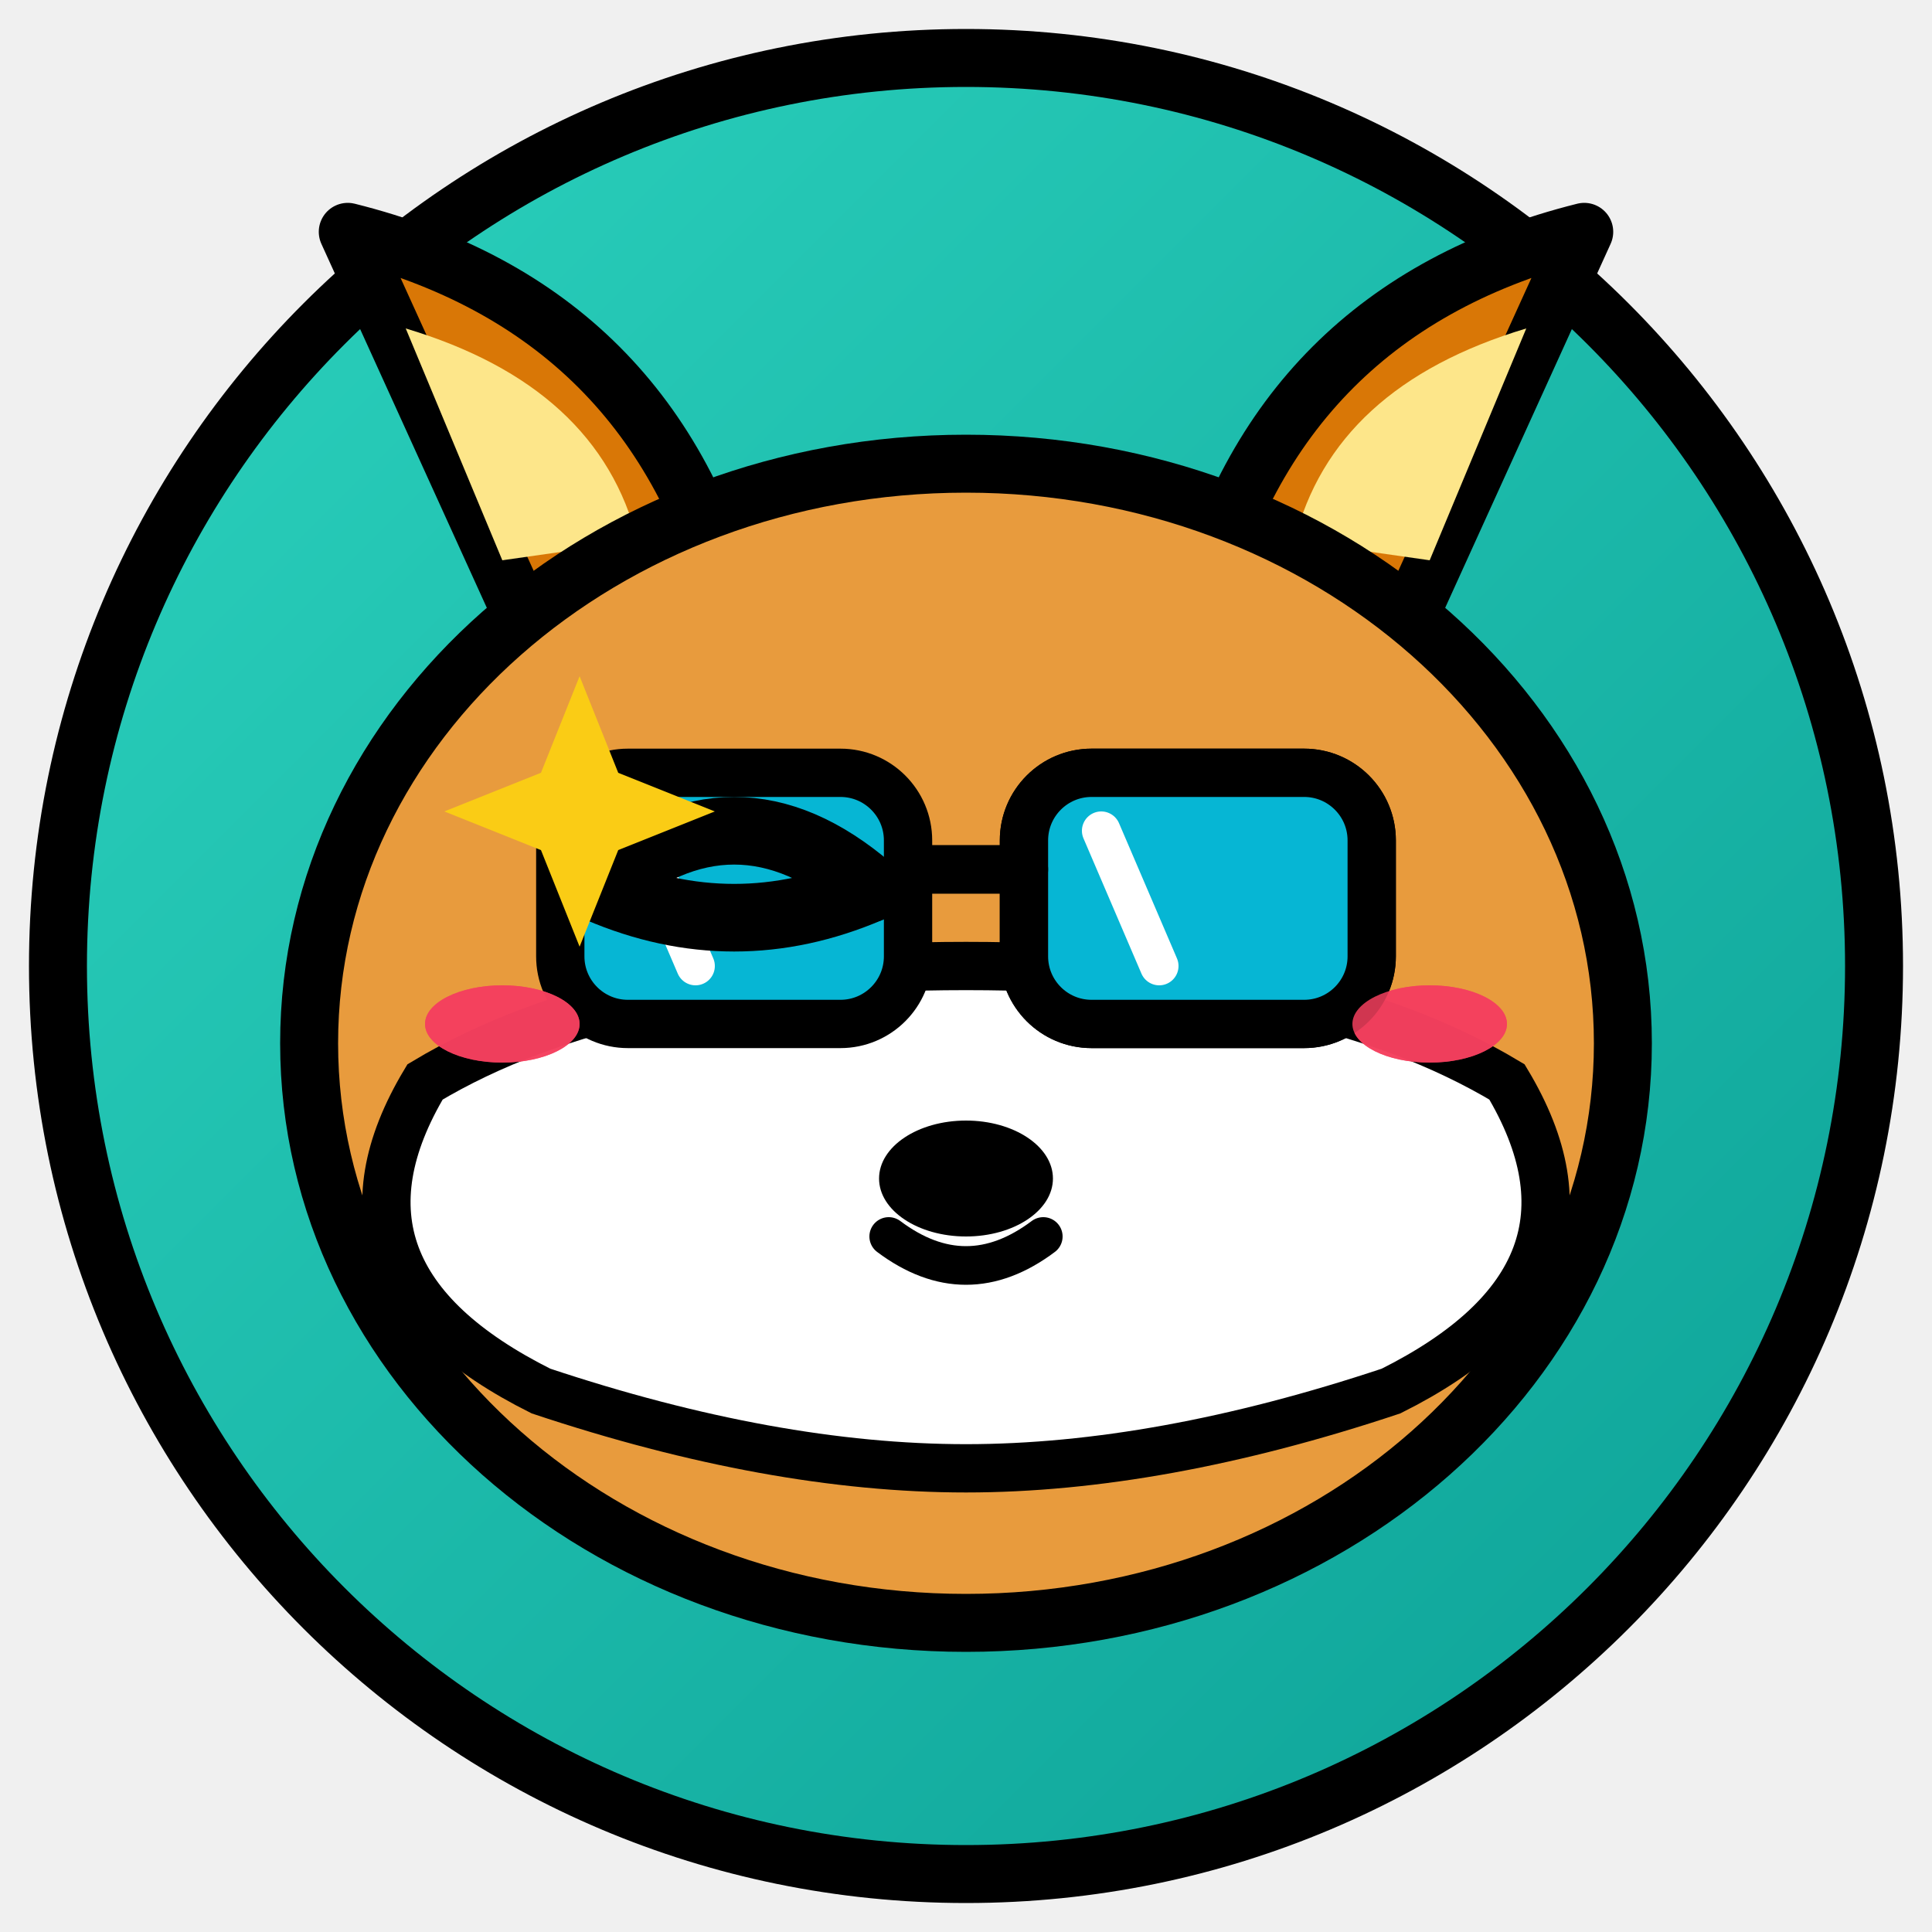
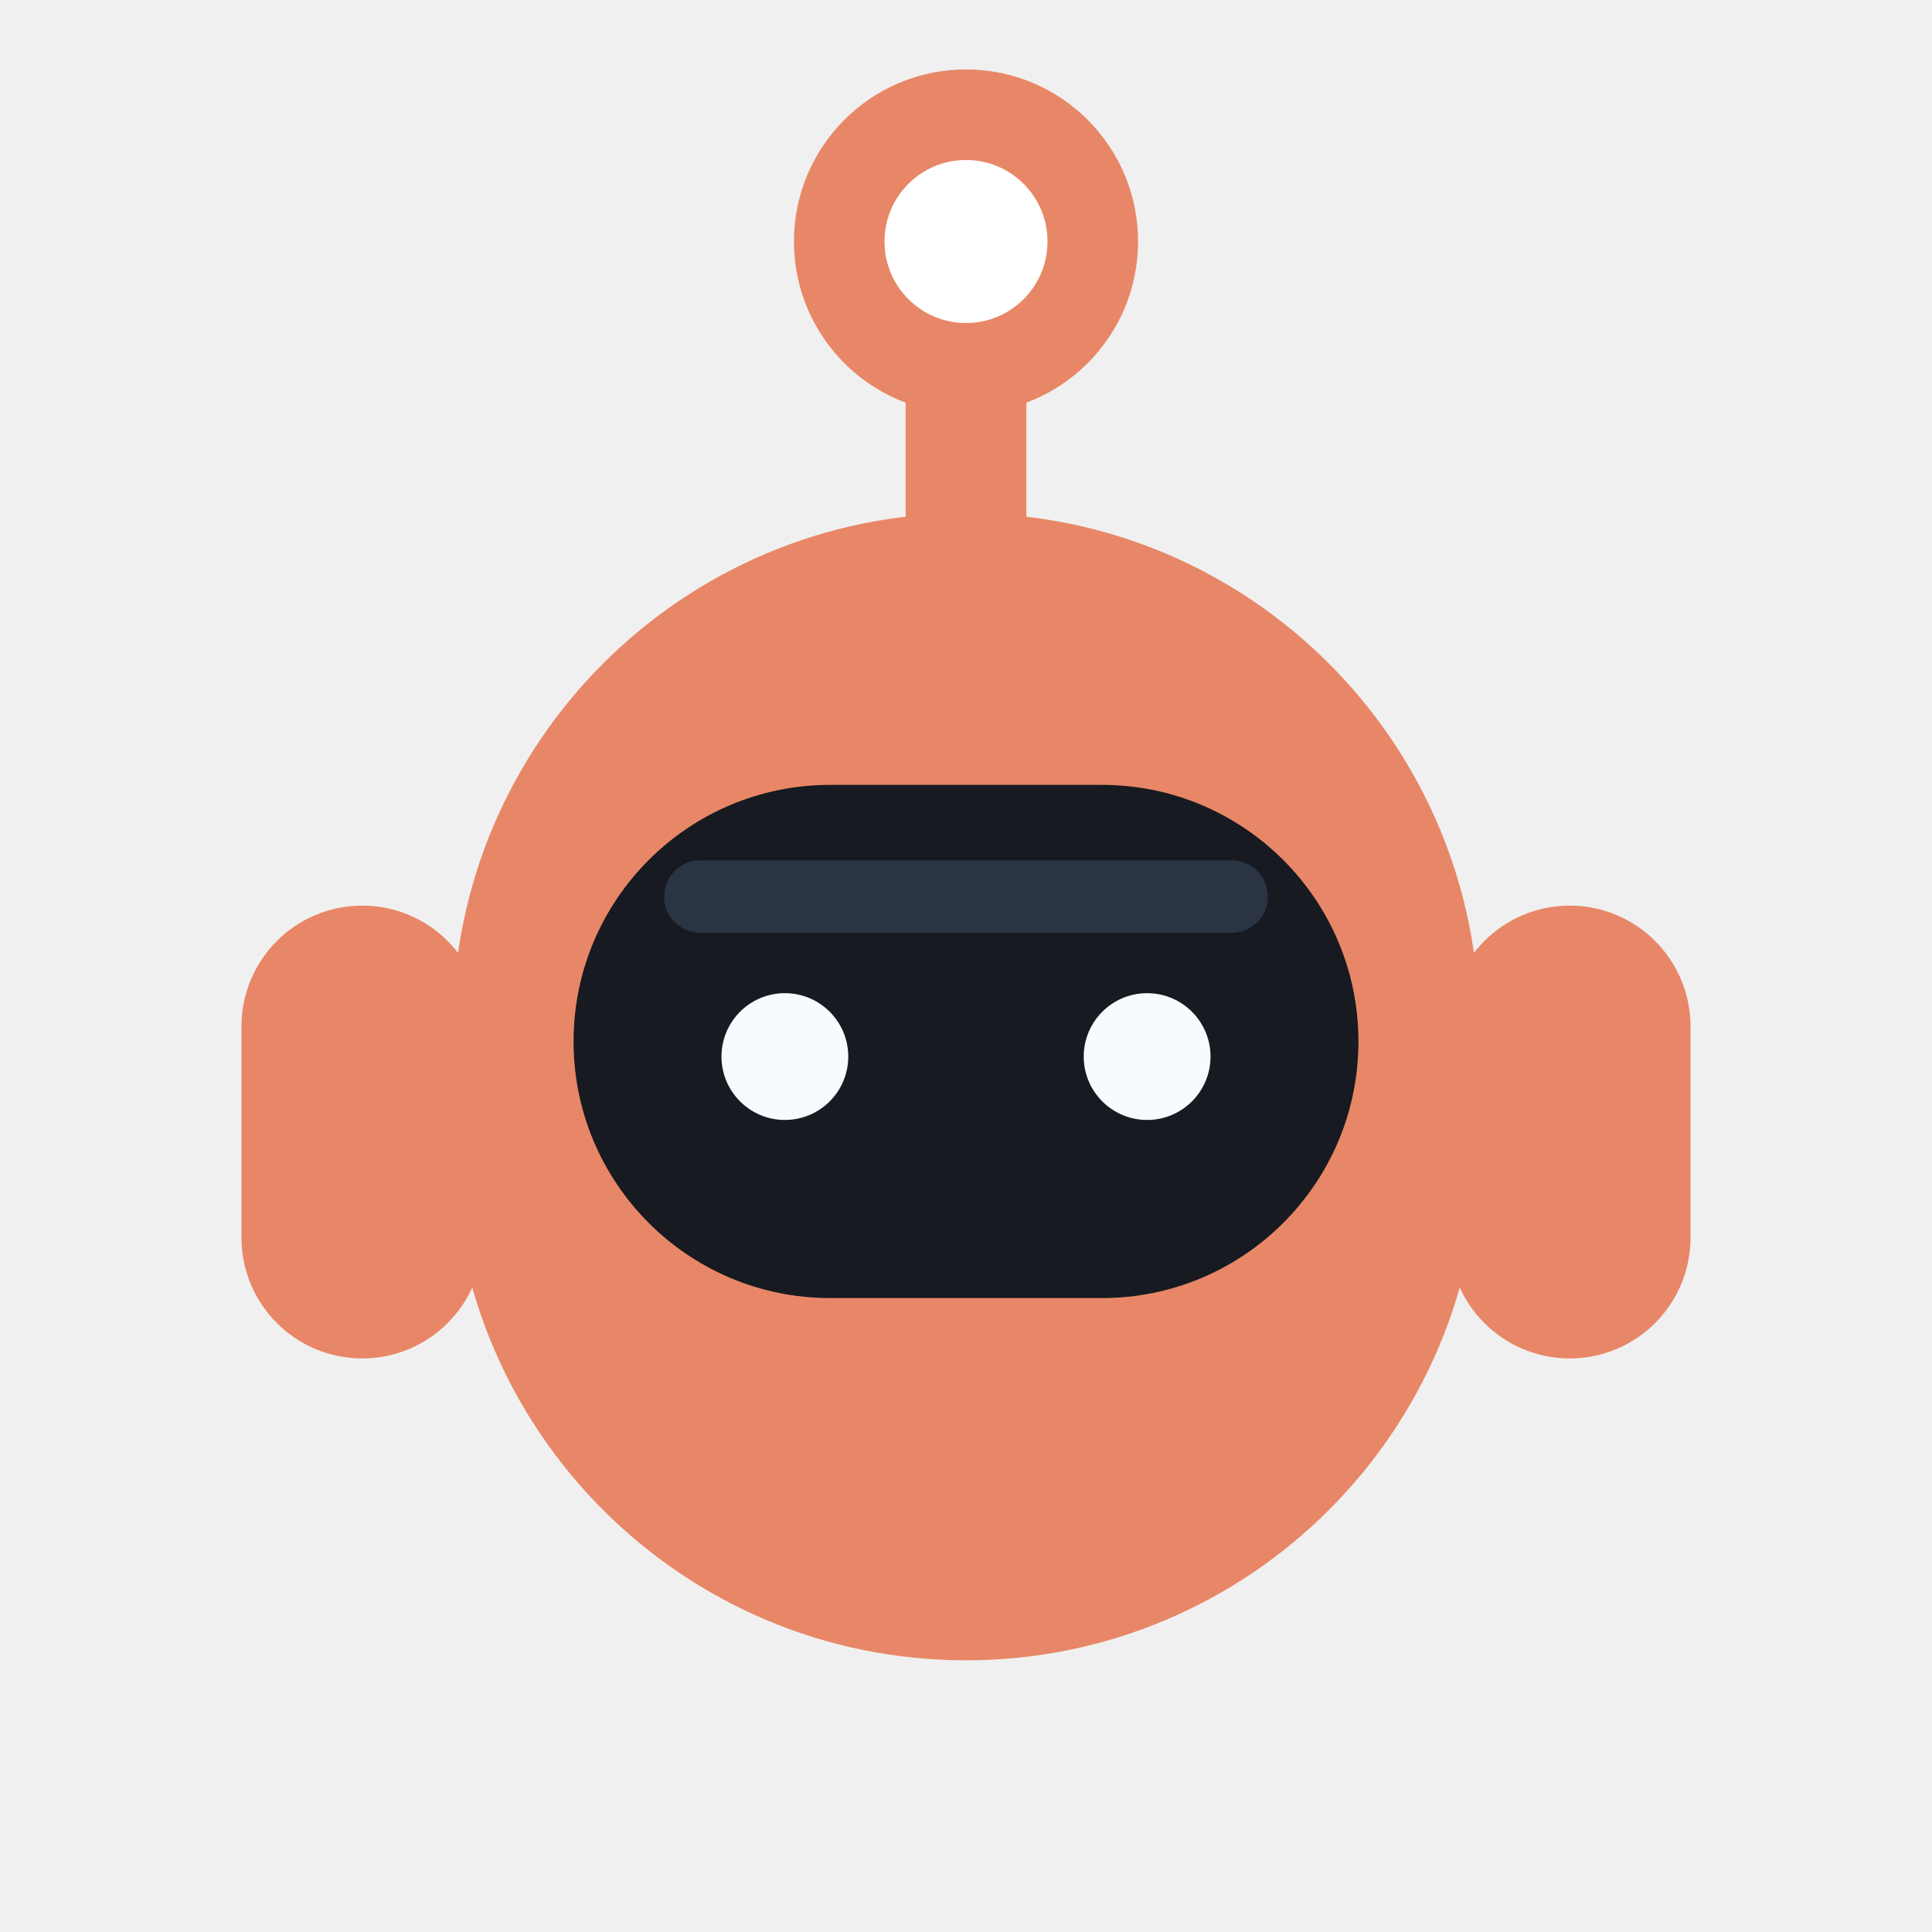
- <svg xmlns="http://www.w3.org/2000/svg" role="img" aria-label="Shiba Mascot Logo" viewBox="0 0 100 100" width="44" height="44" fill="none" class="shiba-mascot-svg">
-   <defs>
-     <clipPath id="shibaHeadClip">
-       <circle cx="50" cy="50" r="48" />
-     </clipPath>
-     <linearGradient id="shibaTealGrad" x1="0" y1="0" x2="100" y2="100" gradientUnits="userSpaceOnUse">
-       <stop offset="0%" stop-color="#2dd4bf" />
-       <stop offset="100%" stop-color="#0B9F95" />
-     </linearGradient>
-     <style>
-       @keyframes animShades {
-         0%, 72% { opacity: 1; visibility: visible; }
-         73%, 98% { opacity: 0; visibility: hidden; }
-         99%, 100% { opacity: 1; visibility: visible; }
-       }
-       @keyframes animSquint {
-         0%, 72% { opacity: 0; visibility: hidden; }
-         73%, 85% { opacity: 1; visibility: visible; }
-         86%, 100% { opacity: 0; visibility: hidden; }
-       }
-       @keyframes animWink {
-         0%, 85% { opacity: 0; visibility: hidden; }
-         86%, 98% { opacity: 1; visibility: visible; }
-         99%, 100% { opacity: 0; visibility: hidden; }
-       }
-       #shiba-frame-1, .shiba-frame-1 {
-         animation: animShades 3.8s cubic-bezier(0.4, 0, 0.2, 1) infinite;
-       }
-       #shiba-frame-2, .shiba-frame-2 {
-         animation: animSquint 3.8s cubic-bezier(0.4, 0, 0.2, 1) infinite;
-       }
-       #shiba-frame-3, .shiba-frame-3 {
-         animation: animWink 3.8s cubic-bezier(0.4, 0, 0.2, 1) infinite;
-       }
-       svg:hover #shiba-frame-1, svg:hover .shiba-frame-1 {
-         animation: none !important;
-         opacity: 0 !important;
-         visibility: hidden !important;
-       }
-       svg:hover #shiba-frame-2, svg:hover .shiba-frame-2 {
-         animation: none !important;
-         opacity: 0 !important;
-         visibility: hidden !important;
-       }
-       svg:hover #shiba-frame-3, svg:hover .shiba-frame-3 {
-         animation: none !important;
-         opacity: 1 !important;
-         visibility: visible !important;
-       }
-     </style>
-   </defs>
-   <circle cx="50" cy="50" r="47" fill="url(#shibaTealGrad)" stroke="#000000" stroke-width="3" />
-   <path d="M 28 34 L 18 12 Q 34 16 38 32 Z" fill="#D97706" stroke="#000000" stroke-width="3" stroke-linejoin="round" />
-   <path d="M 26 29 L 21 17 Q 31 20 33 28 Z" fill="#FDE68A" />
-   <path d="M 72 34 L 82 12 Q 66 16 62 32 Z" fill="#D97706" stroke="#000000" stroke-width="3" stroke-linejoin="round" />
-   <path d="M 74 29 L 79 17 Q 69 20 67 28 Z" fill="#FDE68A" />
-   <ellipse cx="50" cy="54" rx="34" ry="30" fill="#E89B3D" stroke="#000000" stroke-width="3" />
-   <path d="M 22 56 Q 16 66 28 72 Q 40 76 50 76 Q 60 76 72 72 Q 84 66 78 56 Q 68 50 50 50 Q 32 50 22 56 Z" fill="#FFFFFF" stroke="#000000" stroke-width="2.5" />
-   <ellipse cx="50" cy="61" rx="4.5" ry="3" fill="#000000" />
-   <path d="M 46 64 Q 50 67 54 64" stroke="#000000" stroke-width="2" stroke-linecap="round" fill="none" />
-   <g id="shiba-frame-1" class="shiba-frame-1">
-     <rect x="29" y="40" width="18" height="13" rx="3.5" fill="#06B6D4" stroke="#000000" stroke-width="2.5" />
-     <rect x="53" y="40" width="18" height="13" rx="3.5" fill="#06B6D4" stroke="#000000" stroke-width="2.5" />
-     <line x1="47" y1="45" x2="53" y2="45" stroke="#000000" stroke-width="2.5" stroke-linecap="round" />
-     <line x1="33" y1="43" x2="36" y2="50" stroke="#FFFFFF" stroke-width="2" stroke-linecap="round" />
-     <line x1="57" y1="43" x2="60" y2="50" stroke="#FFFFFF" stroke-width="2" stroke-linecap="round" />
-   </g>
-   <g id="shiba-frame-2" class="shiba-frame-2">
-     <path d="M 31 46 Q 38 40 45 46" stroke="#000000" stroke-width="3.5" stroke-linecap="round" fill="none" />
-     <path d="M 55 46 Q 62 40 69 46" stroke="#000000" stroke-width="3.5" stroke-linecap="round" fill="none" />
-     <ellipse cx="26" cy="53" rx="4" ry="2" fill="#F43F5E" opacity="0.85" />
-     <ellipse cx="74" cy="53" rx="4" ry="2" fill="#F43F5E" opacity="0.85" />
-   </g>
-   <g id="shiba-frame-3" class="shiba-frame-3">
-     <path d="M 31 46 Q 38 49 45 46" stroke="#000000" stroke-width="3.5" stroke-linecap="round" fill="none" />
-     <rect x="53" y="40" width="18" height="13" rx="3.5" fill="#06B6D4" stroke="#000000" stroke-width="2.5" />
-     <line x1="47" y1="45" x2="53" y2="45" stroke="#000000" stroke-width="2.5" stroke-linecap="round" />
-     <line x1="57" y1="43" x2="60" y2="50" stroke="#FFFFFF" stroke-width="2" stroke-linecap="round" />
-     <path d="M 28 40 L 30 35 L 32 40 L 37 42 L 32 44 L 30 49 L 28 44 L 23 42 Z" fill="#FACC15" />
-     <ellipse cx="26" cy="53" rx="4" ry="2" fill="#F43F5E" opacity="0.85" />
-     <ellipse cx="74" cy="53" rx="4" ry="2" fill="#F43F5E" opacity="0.85" />
+ <svg xmlns="http://www.w3.org/2000/svg" viewBox="0 0 64 64" width="64" height="64">
+   <g fill="none" fill-rule="evenodd">
+     <path d="M32 12v8" stroke="#e88767" stroke-width="4" stroke-linecap="round" />
+     <circle cx="32" cy="8" r="4.2" fill="#fff" stroke="#e88767" stroke-width="3" />
+     <rect x="8" y="30" width="8" height="15" rx="4" fill="#e88767" />
+     <rect x="48" y="30" width="8" height="15" rx="4" fill="#e88767" />
+     <rect x="15" y="17" width="34" height="38" rx="17" fill="#e88767" />
+     <rect x="19" y="26" width="26" height="17" rx="8.5" fill="#171a20" />
+     <rect x="22" y="28.5" width="20" height="2.4" rx="1.2" fill="#2b3442" />
+     <circle cx="26" cy="35" r="2.1" fill="#f6fbff" />
+     <circle cx="38" cy="35" r="2.1" fill="#f6fbff" />
  </g>
</svg>
